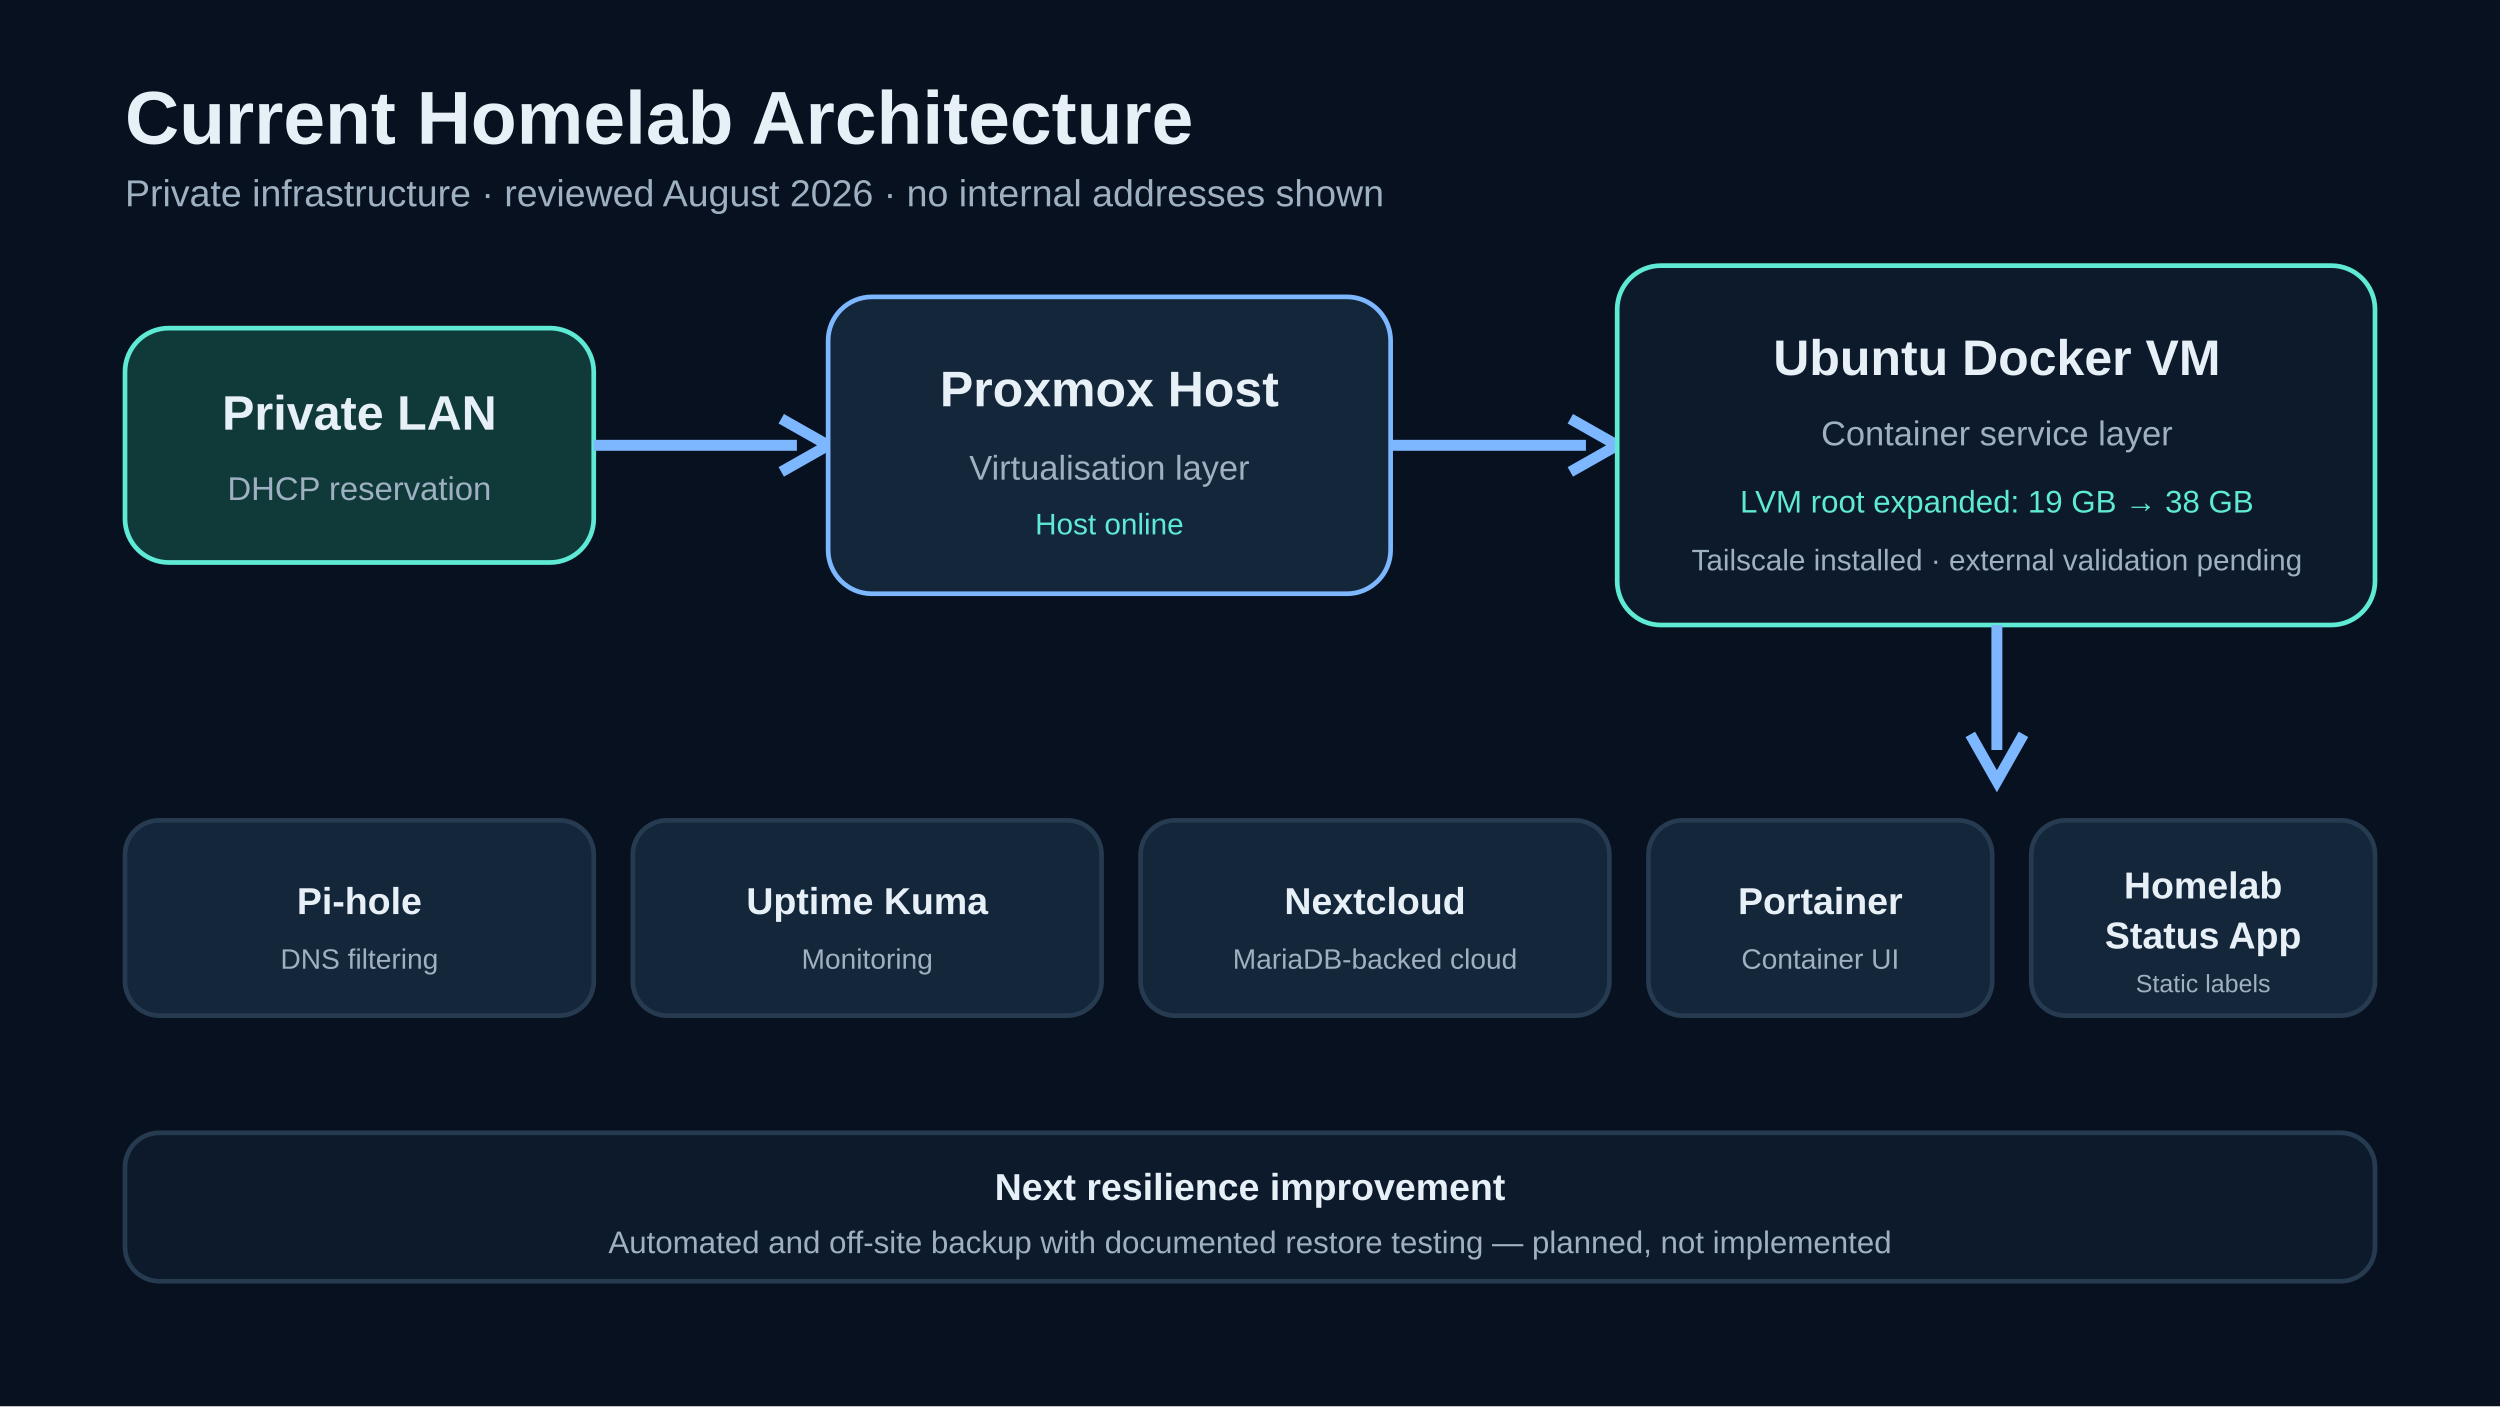
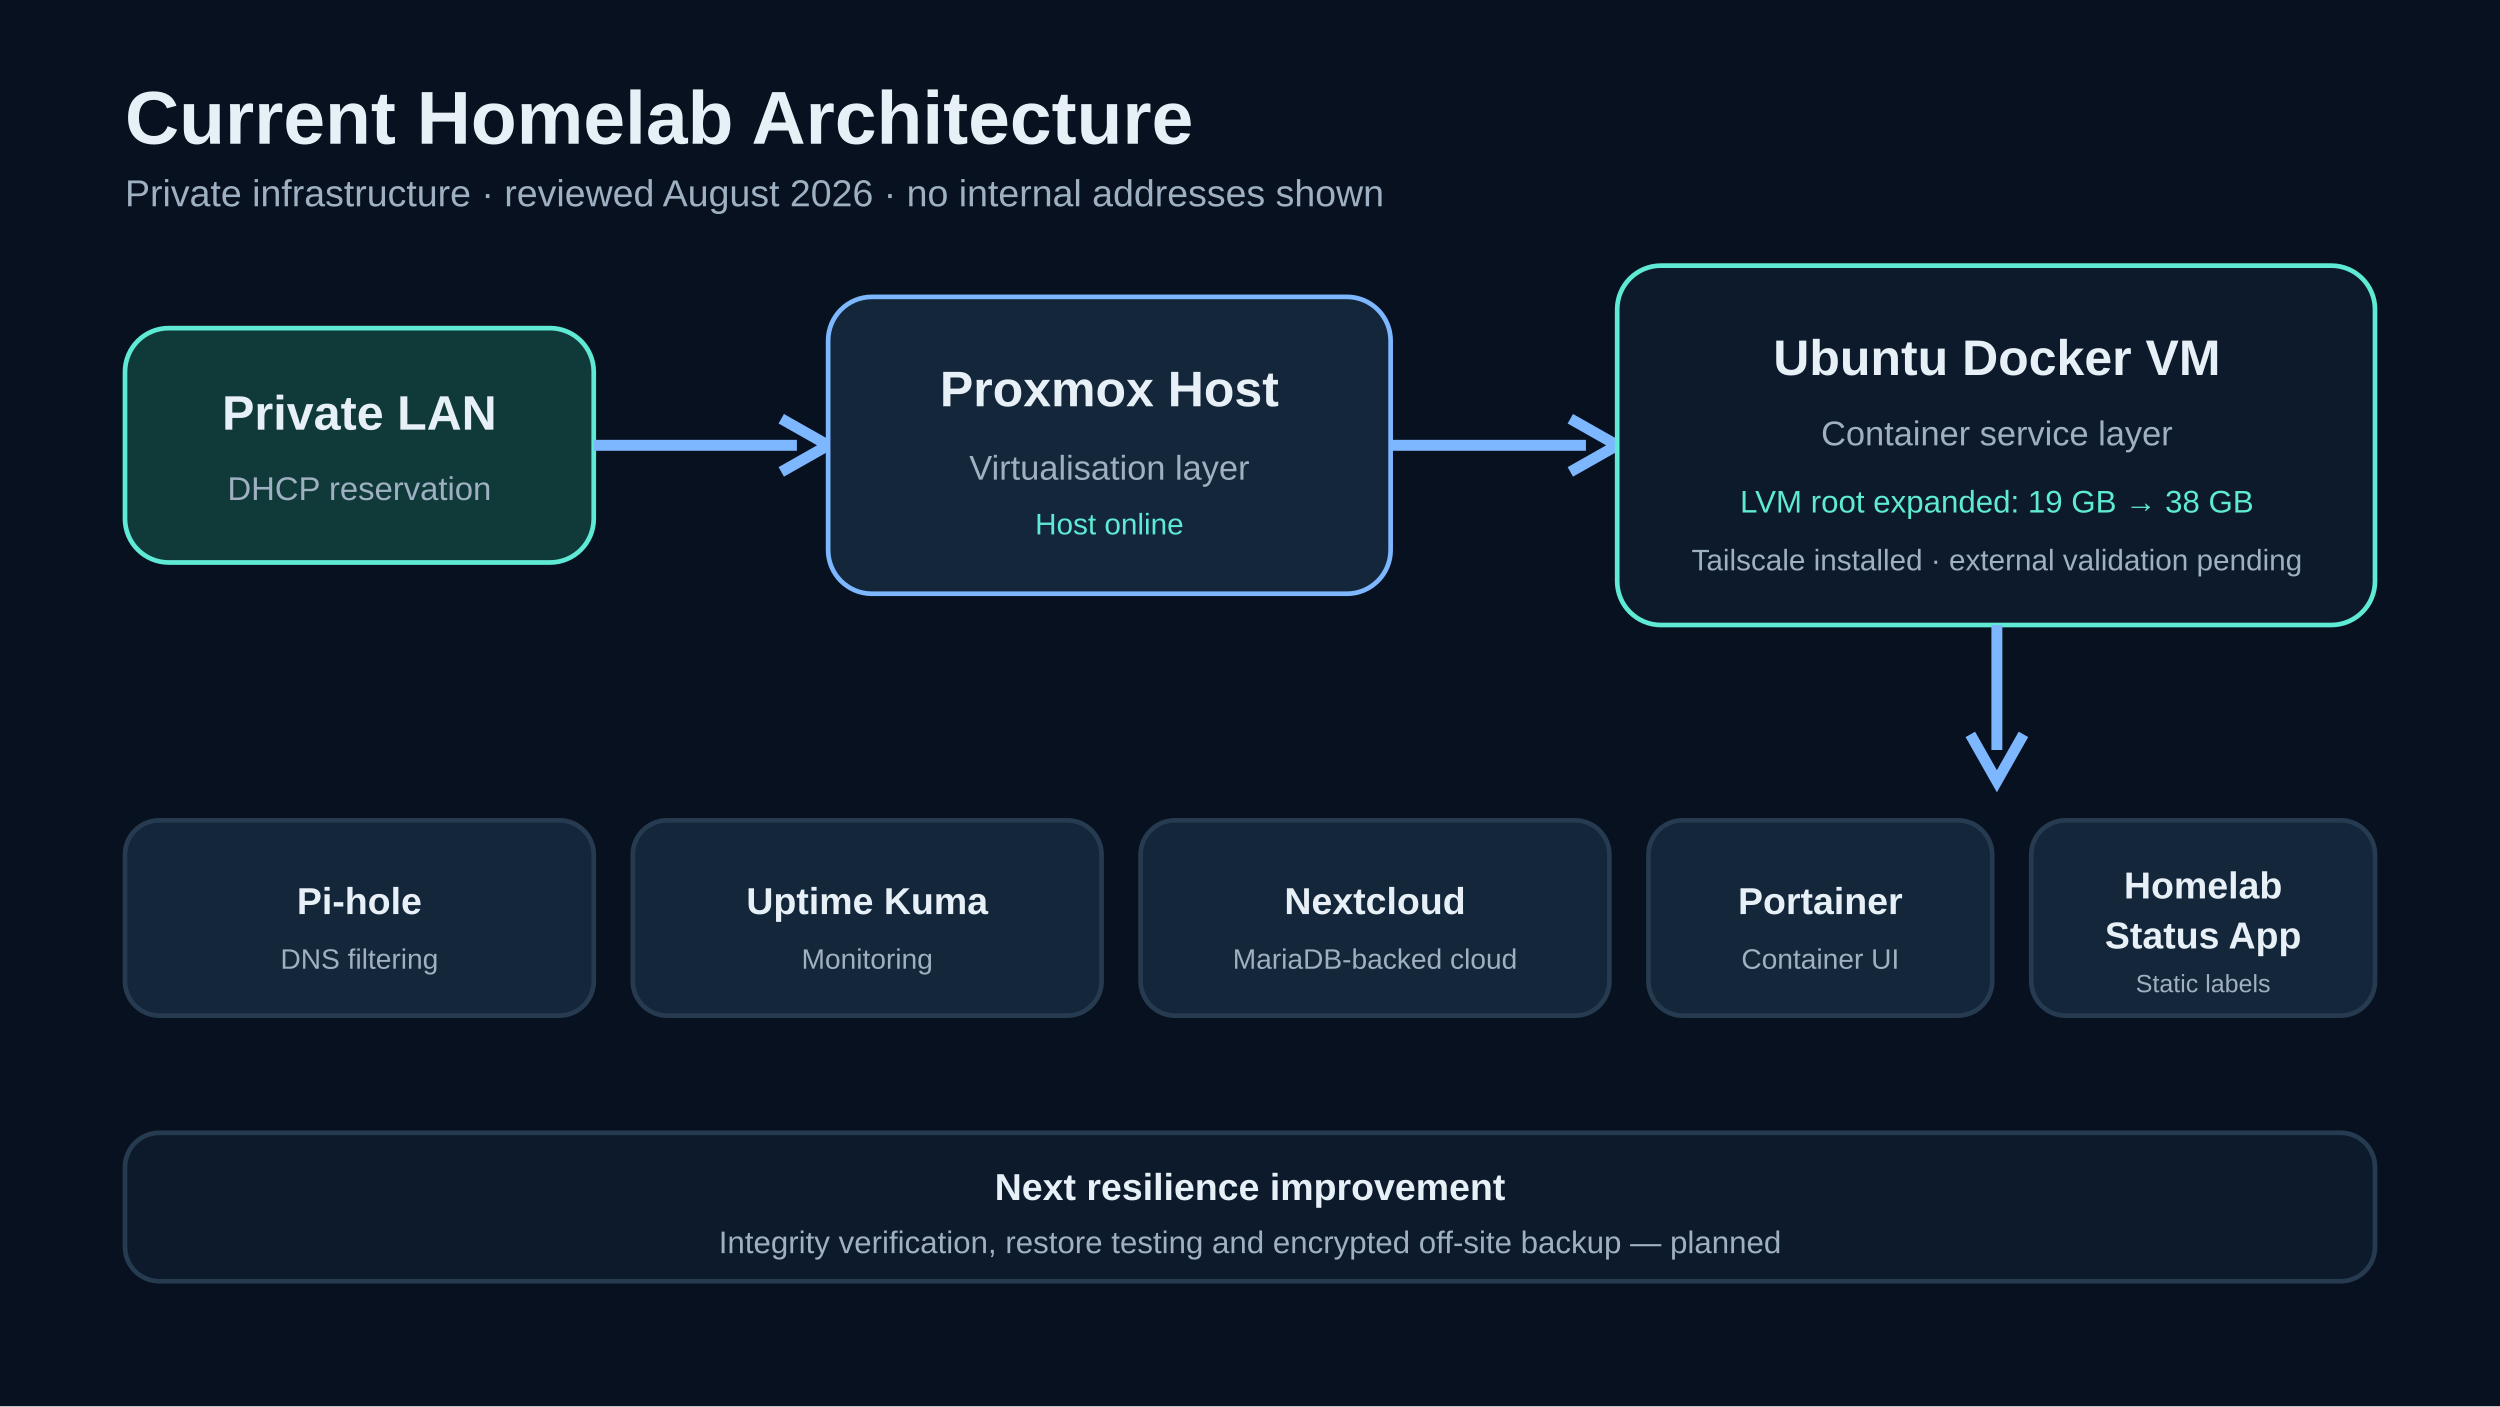
<svg xmlns="http://www.w3.org/2000/svg" viewBox="0 0 1600 900" role="img" aria-labelledby="title desc">
  <rect width="1600" height="900" fill="#07111f" />
  <text x="80" y="92" fill="#e8f0f7" font-family="Arial, sans-serif" font-size="48" font-weight="700">Current Homelab Architecture</text>
  <text x="80" y="132" fill="#9eb0c1" font-family="Arial, sans-serif" font-size="24">Private infrastructure · reviewed August 2026 · no internal addresses shown</text>
  <g font-family="Arial, sans-serif">
    <rect x="80" y="210" width="300" height="150" rx="28" fill="#103a3a" stroke="#5eead4" stroke-width="3" />
    <text x="230" y="275" fill="#e8f0f7" font-size="31" font-weight="700" text-anchor="middle">Private LAN</text>
    <text x="230" y="320" fill="#9eb0c1" font-size="21" text-anchor="middle">DHCP reservation</text>
    <path d="M380 285 H510" stroke="#7db7ff" stroke-width="7" />
    <path d="M500 268 L530 285 L500 302" fill="none" stroke="#7db7ff" stroke-width="7" />
    <rect x="530" y="190" width="360" height="190" rx="28" fill="#13263a" stroke="#7db7ff" stroke-width="3" />
    <text x="710" y="260" fill="#e8f0f7" font-size="32" font-weight="700" text-anchor="middle">Proxmox Host</text>
    <text x="710" y="307" fill="#9eb0c1" font-size="22" text-anchor="middle">Virtualisation layer</text>
    <text x="710" y="342" fill="#5eead4" font-size="19" text-anchor="middle">Host online</text>
    <path d="M890 285 H1015" stroke="#7db7ff" stroke-width="7" />
    <path d="M1005 268 L1035 285 L1005 302" fill="none" stroke="#7db7ff" stroke-width="7" />
    <rect x="1035" y="170" width="485" height="230" rx="28" fill="#0c1a2b" stroke="#5eead4" stroke-width="3" />
    <text x="1278" y="240" fill="#e8f0f7" font-size="32" font-weight="700" text-anchor="middle">Ubuntu Docker VM</text>
    <text x="1278" y="285" fill="#9eb0c1" font-size="22" text-anchor="middle">Container service layer</text>
    <text x="1278" y="328" fill="#5eead4" font-size="20" text-anchor="middle">LVM root expanded: 19 GB → 38 GB</text>
    <text x="1278" y="365" fill="#9eb0c1" font-size="19" text-anchor="middle">Tailscale installed · external validation pending</text>
    <path d="M1278 400 V480" stroke="#7db7ff" stroke-width="7" />
    <path d="M1261 470 L1278 500 L1295 470" fill="none" stroke="#7db7ff" stroke-width="7" />
    <g font-size="24" font-weight="700" text-anchor="middle">
      <rect x="80" y="525" width="300" height="125" rx="22" fill="#13263a" stroke="#263b50" stroke-width="3" />
      <text x="230" y="585" fill="#e8f0f7">Pi-hole</text>
      <text x="230" y="620" fill="#9eb0c1" font-size="18" font-weight="400">DNS filtering</text>
      <rect x="405" y="525" width="300" height="125" rx="22" fill="#13263a" stroke="#263b50" stroke-width="3" />
      <text x="555" y="585" fill="#e8f0f7">Uptime Kuma</text>
      <text x="555" y="620" fill="#9eb0c1" font-size="18" font-weight="400">Monitoring</text>
      <rect x="730" y="525" width="300" height="125" rx="22" fill="#13263a" stroke="#263b50" stroke-width="3" />
      <text x="880" y="585" fill="#e8f0f7">Nextcloud</text>
      <text x="880" y="620" fill="#9eb0c1" font-size="18" font-weight="400">MariaDB-backed cloud</text>
      <rect x="1055" y="525" width="220" height="125" rx="22" fill="#13263a" stroke="#263b50" stroke-width="3" />
      <text x="1165" y="585" fill="#e8f0f7">Portainer</text>
      <text x="1165" y="620" fill="#9eb0c1" font-size="18" font-weight="400">Container UI</text>
      <rect x="1300" y="525" width="220" height="125" rx="22" fill="#13263a" stroke="#263b50" stroke-width="3" />
      <text x="1410" y="575" fill="#e8f0f7">Homelab</text>
      <text x="1410" y="607" fill="#e8f0f7">Status App</text>
      <text x="1410" y="635" fill="#9eb0c1" font-size="16" font-weight="400">Static labels</text>
    </g>
    <rect x="80" y="725" width="1440" height="95" rx="22" fill="#0c1a2b" stroke="#263b50" stroke-width="3" />
    <text x="800" y="768" fill="#e8f0f7" font-size="24" font-weight="700" text-anchor="middle">Next resilience improvement</text>
-     <text x="800" y="802" fill="#9eb0c1" font-size="20" text-anchor="middle">Automated and off-site backup with documented restore testing — planned, not implemented</text>
+     <text x="800" y="802" fill="#9eb0c1" font-size="20" text-anchor="middle">Integrity verification, restore testing and encrypted off-site backup — planned</text>
  </g>
</svg>
